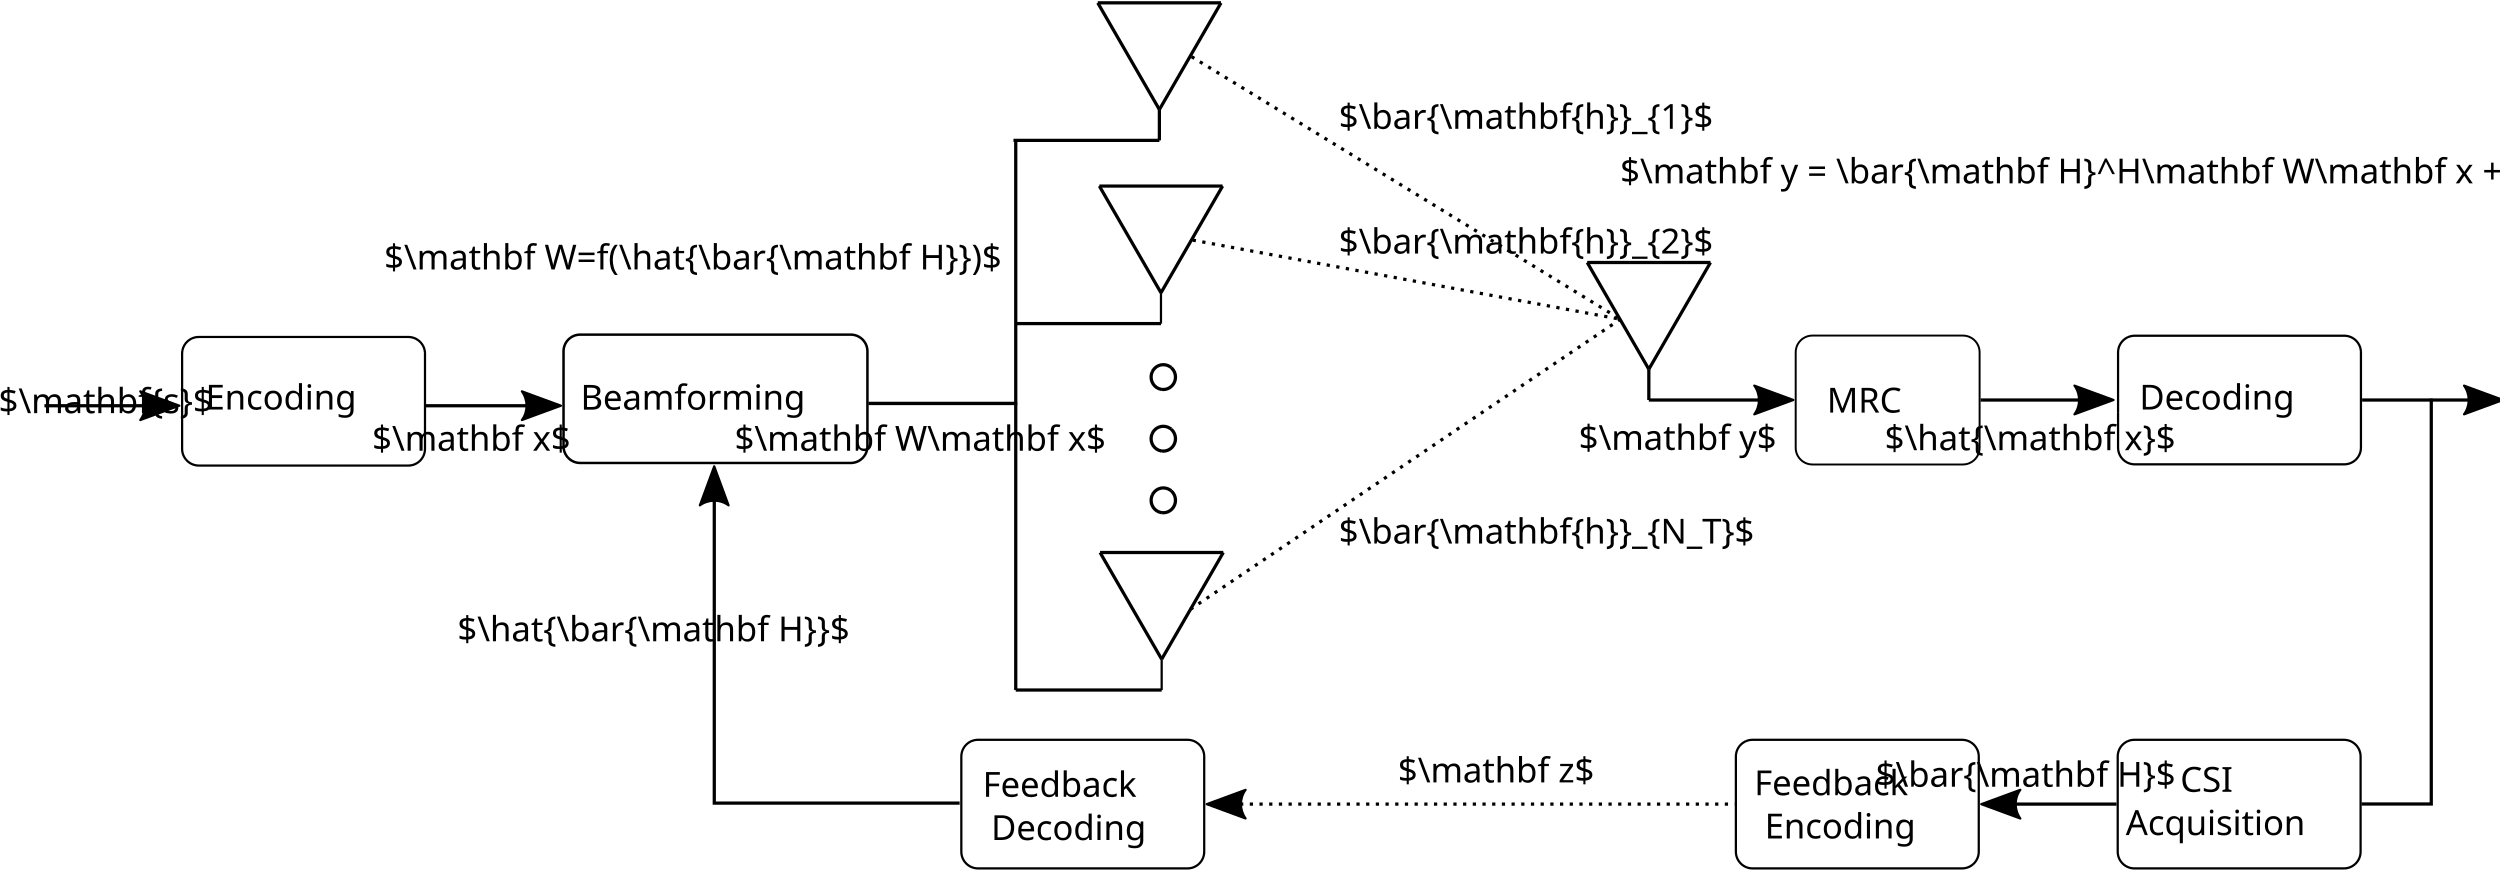
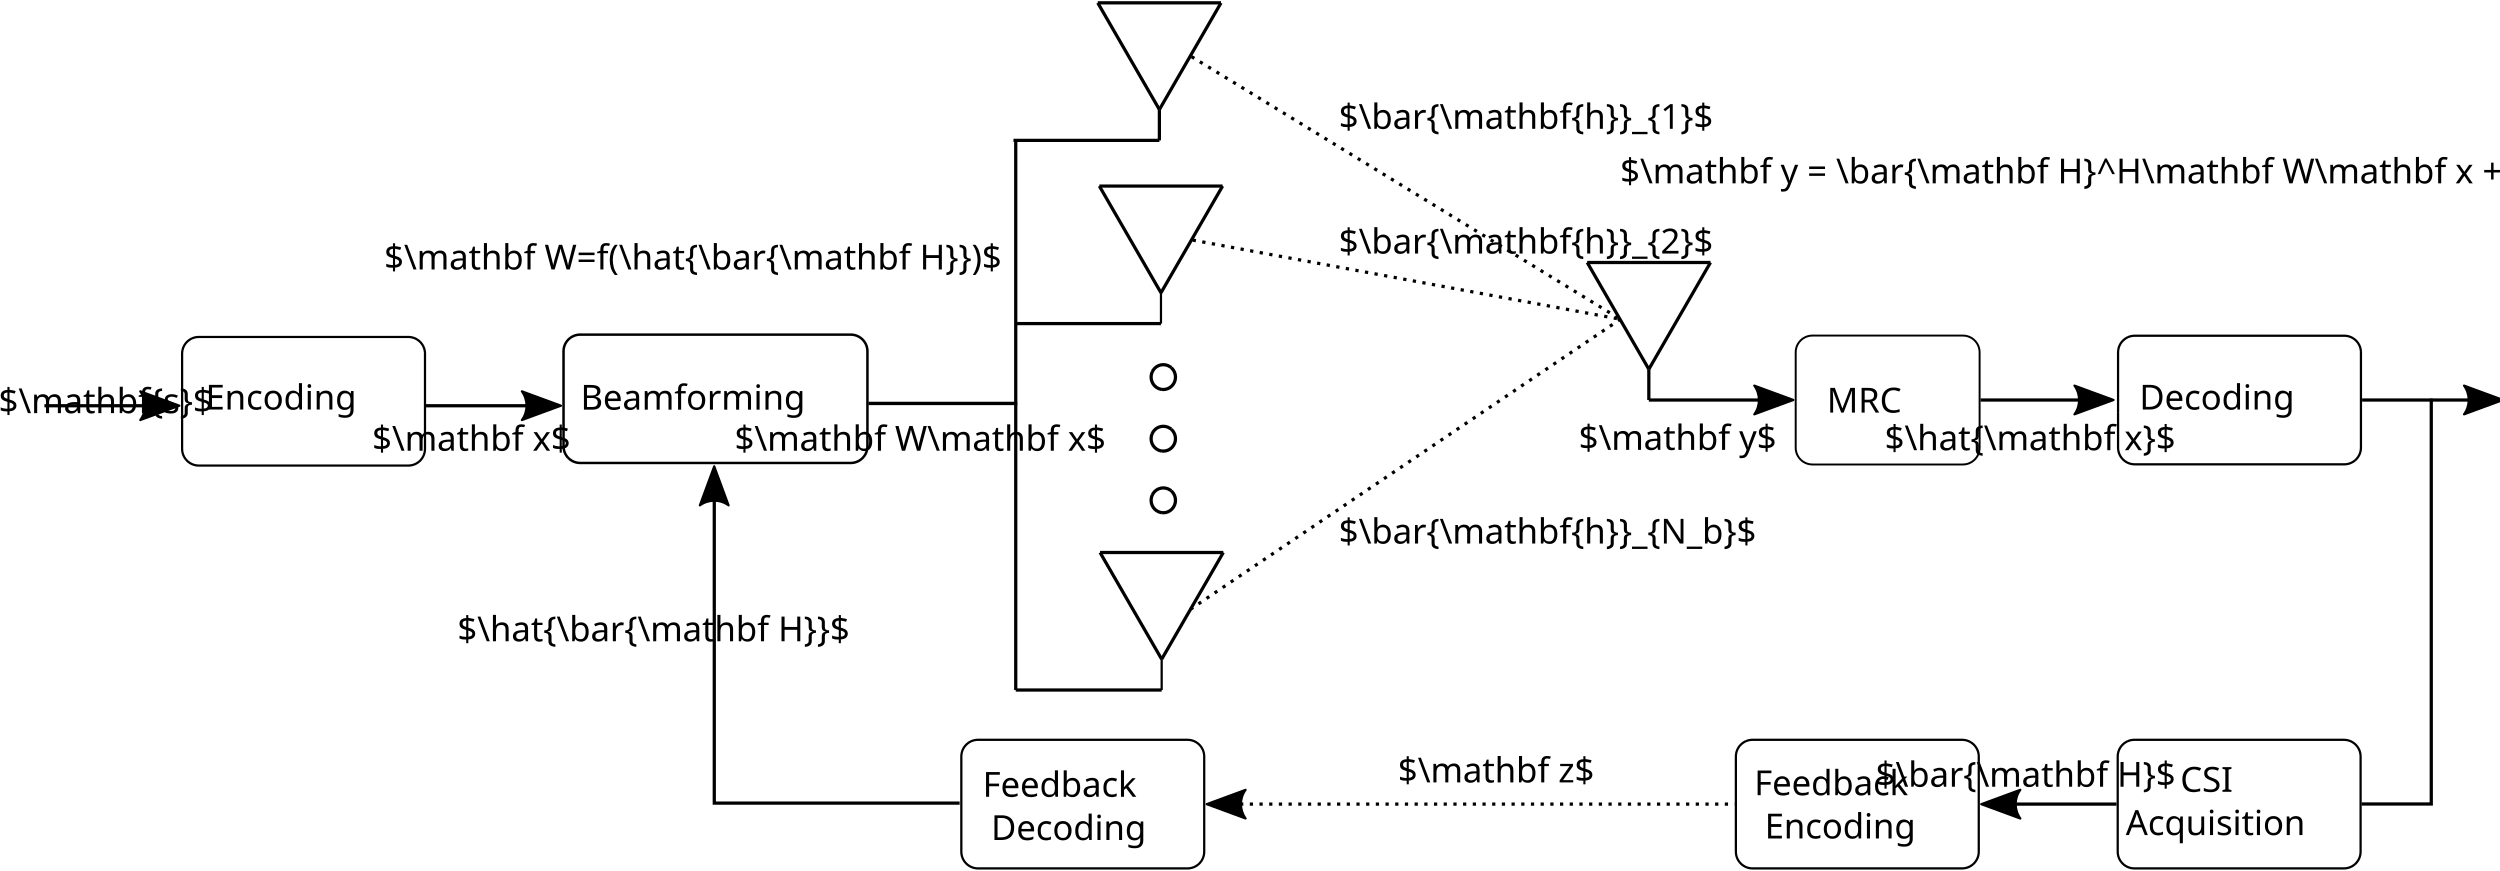
<svg xmlns="http://www.w3.org/2000/svg" width="203.977mm" height="71.046mm" viewBox="0 0 203.977 71.046" version="1.1" id="svg8">
  <defs id="defs2">
    <marker style="overflow:visible" id="marker4782" refX="0.0" refY="0.0" orient="auto">
      <path transform="scale(1.1) translate(1,0)" d="M 8.719,4.034 L -2.207,0.016 L 8.719,-4.002 C 6.973,-1.63 6.983,1.616 8.719,4.034 z " style="fill-rule:evenodd;stroke-width:0.625;stroke-linejoin:round;stroke:#000000;stroke-opacity:1;fill:#000000;fill-opacity:1" id="path4780" />
    </marker>
    <marker orient="auto" refY="0.0" refX="0.0" id="marker4706" style="overflow:visible;">
      <path id="path4704" style="fill-rule:evenodd;stroke-width:0.625;stroke-linejoin:round;stroke:#000000;stroke-opacity:1;fill:#000000;fill-opacity:1" d="M 8.719,4.034 L -2.207,0.016 L 8.719,-4.002 C 6.973,-1.63 6.983,1.616 8.719,4.034 z " transform="scale(1.1) rotate(180) translate(1,0)" />
    </marker>
    <marker style="overflow:visible;" id="marker4636" refX="0.0" refY="0.0" orient="auto">
      <path transform="scale(1.1) rotate(180) translate(1,0)" d="M 8.719,4.034 L -2.207,0.016 L 8.719,-4.002 C 6.973,-1.63 6.983,1.616 8.719,4.034 z " style="fill-rule:evenodd;stroke-width:0.625;stroke-linejoin:round;stroke:#000000;stroke-opacity:1;fill:#000000;fill-opacity:1" id="path4634" />
    </marker>
    <marker style="overflow:visible;" id="marker4530" refX="0.0" refY="0.0" orient="auto">
      <path transform="scale(1.1) rotate(180) translate(1,0)" d="M 8.719,4.034 L -2.207,0.016 L 8.719,-4.002 C 6.973,-1.63 6.983,1.616 8.719,4.034 z " style="fill-rule:evenodd;stroke-width:0.625;stroke-linejoin:round;stroke:#000000;stroke-opacity:1;fill:#000000;fill-opacity:1" id="path4528" />
    </marker>
    <marker style="overflow:visible" id="marker4448" refX="0.0" refY="0.0" orient="auto">
      <path transform="scale(1.1) translate(1,0)" d="M 8.719,4.034 L -2.207,0.016 L 8.719,-4.002 C 6.973,-1.63 6.983,1.616 8.719,4.034 z " style="fill-rule:evenodd;stroke-width:0.625;stroke-linejoin:round;stroke:#000000;stroke-opacity:1;fill:#000000;fill-opacity:1" id="path4446" />
    </marker>
    <marker orient="auto" refY="0.0" refX="0.0" id="marker4416" style="overflow:visible;">
      <path id="path4414" style="fill-rule:evenodd;stroke-width:0.625;stroke-linejoin:round;stroke:#000000;stroke-opacity:1;fill:#000000;fill-opacity:1" d="M 8.719,4.034 L -2.207,0.016 L 8.719,-4.002 C 6.973,-1.63 6.983,1.616 8.719,4.034 z " transform="scale(1.1) rotate(180) translate(1,0)" />
    </marker>
    <marker style="overflow:visible;" id="marker4274" refX="0.0" refY="0.0" orient="auto">
      <path transform="scale(1.1) rotate(180) translate(1,0)" d="M 8.719,4.034 L -2.207,0.016 L 8.719,-4.002 C 6.973,-1.63 6.983,1.616 8.719,4.034 z " style="fill-rule:evenodd;stroke-width:0.625;stroke-linejoin:round;stroke:#000000;stroke-opacity:1;fill:#000000;fill-opacity:1" id="path4272" />
    </marker>
    <marker orient="auto" refY="0.0" refX="0.0" id="marker3906" style="overflow:visible;">
      <path id="path3904" style="fill-rule:evenodd;stroke-width:0.625;stroke-linejoin:round;stroke:#000000;stroke-opacity:1;fill:#000000;fill-opacity:1" d="M 8.719,4.034 L -2.207,0.016 L 8.719,-4.002 C 6.973,-1.63 6.983,1.616 8.719,4.034 z " transform="scale(1.1) rotate(180) translate(1,0)" />
    </marker>
    <marker orient="auto" refY="0.0" refX="0.0" id="Arrow2Lend" style="overflow:visible;">
      <path id="path2197" style="fill-rule:evenodd;stroke-width:0.625;stroke-linejoin:round;stroke:#000000;stroke-opacity:1;fill:#000000;fill-opacity:1" d="M 8.719,4.034 L -2.207,0.016 L 8.719,-4.002 C 6.973,-1.63 6.983,1.616 8.719,4.034 z " transform="scale(1.1) rotate(180) translate(1,0)" />
    </marker>
    <marker orient="auto" refY="0.0" refX="0.0" id="Arrow2Lstart" style="overflow:visible">
      <path id="path1151" style="fill-rule:evenodd;stroke-width:0.625;stroke-linejoin:round;stroke:#000000;stroke-opacity:1;fill:#000000;fill-opacity:1" d="M 8.719,4.034 L -2.207,0.016 L 8.719,-4.002 C 6.973,-1.63 6.983,1.616 8.719,4.034 z " transform="scale(1.1) translate(1,0)" />
    </marker>
  </defs>
  <g id="layer1" transform="translate(9.007374,-82.74366)">
    <text xml:space="preserve" style="font-style:normal;font-variant:normal;font-weight:normal;font-stretch:normal;font-size:2.822px;line-height:1.25;font-family:sans-serif;-inkscape-font-specification:'sans-serif, Normal';font-variant-ligatures:normal;font-variant-caps:normal;font-variant-numeric:normal;font-feature-settings:normal;text-align:center;letter-spacing:0px;word-spacing:0px;writing-mode:lr-tb;text-anchor:middle;fill:#000000;fill-opacity:1;stroke:none;stroke-width:0.265" x="158.099" y="146.934" id="text822-9-8-0-9-7-9-3">
      <tspan style="font-style:normal;font-variant:normal;font-weight:normal;font-stretch:normal;font-size:2.822px;font-family:sans-serif;-inkscape-font-specification:'sans-serif, Normal';font-variant-ligatures:normal;font-variant-caps:normal;font-variant-numeric:normal;font-feature-settings:normal;text-align:center;writing-mode:lr-tb;text-anchor:middle;stroke-width:0.265" y="146.934" x="158.099" id="tspan875-1-1-9-9-5-2">$\bar{\mathbf H}$</tspan>
    </text>
    <text xml:space="preserve" style="font-style:normal;font-variant:normal;font-weight:normal;font-stretch:normal;font-size:2.822px;line-height:1.25;font-family:sans-serif;-inkscape-font-specification:'sans-serif, Normal';font-variant-ligatures:normal;font-variant-caps:normal;font-variant-numeric:normal;font-feature-settings:normal;text-align:center;letter-spacing:0px;word-spacing:0px;writing-mode:lr-tb;text-anchor:middle;fill:#000000;fill-opacity:1;stroke:none;stroke-width:0.265" x="67.91" y="119.521" id="text822-9">
      <tspan id="tspan875" x="67.91" y="119.521">$\mathbf W\mathbf x$</tspan>
    </text>
    <text xml:space="preserve" style="font-style:normal;font-weight:normal;font-size:2.822px;line-height:1.25;font-family:sans-serif;letter-spacing:0px;word-spacing:0px;fill:#000000;fill-opacity:1;stroke:none;stroke-width:0.265" x="62.555" y="116.516" id="text873">
      <tspan id="tspan871" x="62.555" y="119.091" style="stroke-width:0.265" />
    </text>
    <text xml:space="preserve" style="font-style:normal;font-variant:normal;font-weight:normal;font-stretch:normal;font-size:2.822px;line-height:1.25;font-family:sans-serif;-inkscape-font-specification:'sans-serif, Normal';font-variant-ligatures:normal;font-variant-caps:normal;font-variant-numeric:normal;font-feature-settings:normal;text-align:center;letter-spacing:0px;word-spacing:0px;writing-mode:lr-tb;text-anchor:middle;fill:#000000;fill-opacity:1;stroke:none;stroke-width:0.265" x="31.288" y="119.521" id="text822-9-8">
      <tspan style="font-style:normal;font-variant:normal;font-weight:normal;font-stretch:normal;font-size:2.822px;font-family:sans-serif;-inkscape-font-specification:'sans-serif, Normal';font-variant-ligatures:normal;font-variant-caps:normal;font-variant-numeric:normal;font-feature-settings:normal;text-align:center;writing-mode:lr-tb;text-anchor:middle;stroke-width:0.265" y="119.521" x="31.288" id="tspan875-1">$\mathbf x$</tspan>
    </text>
    <text xml:space="preserve" style="font-style:normal;font-variant:normal;font-weight:normal;font-stretch:normal;font-size:2.822px;line-height:1.25;font-family:sans-serif;-inkscape-font-specification:'sans-serif, Normal';font-variant-ligatures:normal;font-variant-caps:normal;font-variant-numeric:normal;font-feature-settings:normal;text-align:center;letter-spacing:0px;word-spacing:0px;writing-mode:lr-tb;text-anchor:middle;fill:#000000;fill-opacity:1;stroke:none;stroke-width:0.265" x="15.749" y="116.163" id="text822">
      <tspan id="tspan820" x="15.749" y="116.163" style="font-style:normal;font-variant:normal;font-weight:normal;font-stretch:normal;font-size:2.822px;font-family:sans-serif;-inkscape-font-specification:'sans-serif, Normal';font-variant-ligatures:normal;font-variant-caps:normal;font-variant-numeric:normal;font-feature-settings:normal;text-align:center;writing-mode:lr-tb;text-anchor:middle;stroke-width:0.265">Encoding</tspan>
    </text>
    <rect style="opacity:1;fill:none;fill-opacity:1;stroke:#000000;stroke-width:0.183;stroke-linecap:square;stroke-linejoin:miter;stroke-miterlimit:4;stroke-dasharray:1.101, 0.183;stroke-dashoffset:0;stroke-opacity:1;paint-order:normal" id="rect815" width="19.817" height="10.493" x="5.851" y="110.237" ry="1.363" />
    <path style="fill:none;stroke:#000000;stroke-width:0.265;stroke-linecap:butt;stroke-linejoin:miter;stroke-miterlimit:4;stroke-dasharray:none;stroke-opacity:1;marker-end:url(#Arrow2Lend)" d="M -5.383,115.849 H 5.271" id="path877" />
    <path style="fill:none;stroke:#000000;stroke-width:0.265;stroke-linecap:butt;stroke-linejoin:miter;stroke-miterlimit:4;stroke-dasharray:none;stroke-opacity:1;marker-end:url(#marker3906)" d="M 25.721,115.849 H 36.408" id="path877-7" />
    <path style="fill:none;stroke:#000000;stroke-width:0.276px;stroke-linecap:butt;stroke-linejoin:miter;stroke-opacity:1" d="M 61.846,115.66 H 73.989" id="path877-2" />
    <path style="fill:none;stroke:#000000;stroke-width:0.265px;stroke-linecap:butt;stroke-linejoin:miter;stroke-opacity:1" d="m 73.868,94.197 v 0.661 44.185" id="path1003" />
    <g id="g1050" style="stroke-width:0.265;stroke-miterlimit:4;stroke-dasharray:none" transform="translate(-8.868729,3.571875)">
      <g transform="rotate(-150,49.40727,104.8948)" id="g962" style="stroke-width:0.265;stroke-miterlimit:4;stroke-dasharray:none">
        <path style="fill:none;stroke:#000000;stroke-width:0.265;stroke-linecap:butt;stroke-linejoin:miter;stroke-miterlimit:4;stroke-dasharray:none;stroke-opacity:1" d="m 18.785,141.954 v 0 10.054" id="path927" />
        <path style="fill:none;stroke:#000000;stroke-width:0.265;stroke-linecap:butt;stroke-linejoin:miter;stroke-miterlimit:4;stroke-dasharray:none;stroke-opacity:1" d="m 18.785,141.954 v 0 l 8.707,5.027" id="path927-3" />
        <path style="fill:none;stroke:#000000;stroke-width:0.265;stroke-linecap:butt;stroke-linejoin:miter;stroke-miterlimit:4;stroke-dasharray:none;stroke-opacity:1" d="m 18.785,152.008 v 0 l 8.707,-5.027" id="path927-3-7" />
      </g>
      <path id="path1005-4" d="M 82.55,90.625 H 94.456" style="fill:none;stroke:#000000;stroke-width:0.265;stroke-linecap:butt;stroke-linejoin:miter;stroke-miterlimit:4;stroke-dasharray:none;stroke-opacity:1" />
      <path id="path1028" d="M 94.456,88.111 V 90.625" style="fill:none;stroke:#000000;stroke-width:0.265;stroke-linecap:butt;stroke-linejoin:miter;stroke-miterlimit:4;stroke-dasharray:none;stroke-opacity:1" />
    </g>
    <g id="g1074" transform="translate(-13.84102,-22.94056)">
      <g transform="rotate(-150,57.51309,124.942)" id="g962-6">
        <path style="fill:none;stroke:#000000;stroke-width:0.265px;stroke-linecap:butt;stroke-linejoin:miter;stroke-opacity:1" d="m 18.785,141.954 v 0 10.054" id="path927-4" />
        <path style="fill:none;stroke:#000000;stroke-width:0.265px;stroke-linecap:butt;stroke-linejoin:miter;stroke-opacity:1" d="m 18.785,141.954 v 0 l 8.707,5.027" id="path927-3-1" />
        <path style="fill:none;stroke:#000000;stroke-width:0.265px;stroke-linecap:butt;stroke-linejoin:miter;stroke-opacity:1" d="m 18.785,152.008 v 0 l 8.707,-5.027" id="path927-3-7-6" />
      </g>
      <path id="path1005-4-3" d="M 87.652,132.086 H 99.558" style="fill:none;stroke:#000000;stroke-width:0.265px;stroke-linecap:butt;stroke-linejoin:miter;stroke-opacity:1" />
      <path id="path1028-1" d="m 99.558,129.573 v 2.514" style="fill:none;stroke:#000000;stroke-width:0.182px;stroke-linecap:butt;stroke-linejoin:miter;stroke-opacity:1" />
    </g>
    <g transform="translate(-13.78374,6.957345)" id="g1074-4">
      <g transform="rotate(-150,57.51309,124.942)" id="g962-6-0">
        <path style="fill:none;stroke:#000000;stroke-width:0.265px;stroke-linecap:butt;stroke-linejoin:miter;stroke-opacity:1" d="m 18.785,141.954 v 0 10.054" id="path927-4-7" />
        <path style="fill:none;stroke:#000000;stroke-width:0.265px;stroke-linecap:butt;stroke-linejoin:miter;stroke-opacity:1" d="m 18.785,141.954 v 0 l 8.707,5.027" id="path927-3-1-2" />
        <path style="fill:none;stroke:#000000;stroke-width:0.265px;stroke-linecap:butt;stroke-linejoin:miter;stroke-opacity:1" d="m 18.785,152.008 v 0 l 8.707,-5.027" id="path927-3-7-6-7" />
      </g>
      <path id="path1005-4-3-2" d="M 87.652,132.086 H 99.558" style="fill:none;stroke:#000000;stroke-width:0.265px;stroke-linecap:butt;stroke-linejoin:miter;stroke-opacity:1" />
      <path id="path1028-1-6" d="m 99.558,129.573 v 2.514" style="fill:none;stroke:#000000;stroke-width:0.182px;stroke-linecap:butt;stroke-linejoin:miter;stroke-opacity:1" />
    </g>
    <g transform="translate(-13.97331,-7.991609)" id="g1074-4-5" style="stroke:none">
      <g transform="rotate(-150,57.51309,124.942)" id="g962-6-0-0" style="stroke:none">
        <path style="fill:none;stroke:none;stroke-width:0.265px;stroke-linecap:butt;stroke-linejoin:miter;stroke-opacity:1" d="m 18.785,141.954 v 0 10.054" id="path927-4-7-5" />
        <path style="fill:none;stroke:none;stroke-width:0.265px;stroke-linecap:butt;stroke-linejoin:miter;stroke-opacity:1" d="m 18.785,141.954 v 0 l 8.707,5.027" id="path927-3-1-2-1" />
        <path style="fill:none;stroke:none;stroke-width:0.265px;stroke-linecap:butt;stroke-linejoin:miter;stroke-opacity:1" d="m 18.785,152.008 v 0 l 8.707,-5.027" id="path927-3-7-6-7-0" />
      </g>
      <path id="path1005-4-3-2-2" d="M 87.652,132.086 H 99.558" style="fill:none;stroke:none;stroke-width:0.265px;stroke-linecap:butt;stroke-linejoin:miter;stroke-opacity:1" />
      <path id="path1028-1-6-6" d="m 99.558,129.573 v 2.514" style="fill:none;stroke:none;stroke-width:0.182px;stroke-linecap:butt;stroke-linejoin:miter;stroke-opacity:1" />
    </g>
    <g id="g1168" transform="translate(28.36003,24.07708)">
      <ellipse ry="1.014" rx="0.995" cy="89.434" cx="57.547" id="path1142" style="opacity:1;fill:none;fill-opacity:1;stroke:#000000;stroke-width:0.265;stroke-linecap:square;stroke-linejoin:miter;stroke-miterlimit:4;stroke-dasharray:1.59, 0.265;stroke-dashoffset:0;stroke-opacity:1;paint-order:normal" />
      <ellipse ry="1.014" rx="0.995" cy="94.461" cx="57.547" id="path1142-5" style="opacity:1;fill:none;fill-opacity:1;stroke:#000000;stroke-width:0.265;stroke-linecap:square;stroke-linejoin:miter;stroke-miterlimit:4;stroke-dasharray:1.59, 0.265;stroke-dashoffset:0;stroke-opacity:1;paint-order:normal" />
      <ellipse ry="1.014" rx="0.995" cy="99.489" cx="57.547" id="path1142-6" style="opacity:1;fill:none;fill-opacity:1;stroke:#000000;stroke-width:0.265;stroke-linecap:square;stroke-linejoin:miter;stroke-miterlimit:4;stroke-dasharray:1.59, 0.265;stroke-dashoffset:0;stroke-opacity:1;paint-order:normal" />
    </g>
    <rect style="opacity:1;fill:none;fill-opacity:1;stroke:#000000;stroke-width:0.16;stroke-linecap:square;stroke-linejoin:miter;stroke-miterlimit:4;stroke-dasharray:0.959, 0.16;stroke-dashoffset:0;stroke-opacity:1;paint-order:normal" id="rect815-2" width="15.005" height="10.517" x="137.505" y="110.124" ry="1.366" />
    <text xml:space="preserve" style="font-style:normal;font-variant:normal;font-weight:normal;font-stretch:normal;font-size:2.822px;line-height:1.25;font-family:sans-serif;-inkscape-font-specification:'sans-serif, Normal';font-variant-ligatures:normal;font-variant-caps:normal;font-variant-numeric:normal;font-feature-settings:normal;text-align:center;letter-spacing:0px;word-spacing:0px;writing-mode:lr-tb;text-anchor:middle;fill:#000000;fill-opacity:1;stroke:none;stroke-width:0.265" x="144.927" y="116.408" id="text822-4">
      <tspan id="tspan820-2" x="144.927" y="116.408" style="font-style:normal;font-variant:normal;font-weight:normal;font-stretch:normal;font-size:2.822px;font-family:sans-serif;-inkscape-font-specification:'sans-serif, Normal';font-variant-ligatures:normal;font-variant-caps:normal;font-variant-numeric:normal;font-feature-settings:normal;text-align:center;writing-mode:lr-tb;text-anchor:middle;stroke-width:0.265">MRC</tspan>
    </text>
    <path style="fill:none;stroke:#000000;stroke-width:0.265;stroke-linecap:butt;stroke-linejoin:miter;stroke-miterlimit:4;stroke-dasharray:none;stroke-opacity:1;marker-start:url(#marker4448)" d="M 136.961,115.382 H 125.523" id="path1005-4-37" />
    <g id="g1297" transform="translate(11.16554,0.89083)">
      <g transform="matrix(0.8660254,-0.5,-0.5,-0.8660254,169.0658,244.3067)" id="g962-9" style="stroke-width:0.265;stroke-miterlimit:4;stroke-dasharray:none">
        <path style="fill:none;stroke:#000000;stroke-width:0.265;stroke-linecap:butt;stroke-linejoin:miter;stroke-miterlimit:4;stroke-dasharray:none;stroke-opacity:1" d="m 18.785,141.954 v 0 10.054" id="path927-1" />
        <path style="fill:none;stroke:#000000;stroke-width:0.265;stroke-linecap:butt;stroke-linejoin:miter;stroke-miterlimit:4;stroke-dasharray:none;stroke-opacity:1" d="m 18.785,141.954 v 0 l 8.707,5.027" id="path927-3-6" />
        <path style="fill:none;stroke:#000000;stroke-width:0.265;stroke-linecap:butt;stroke-linejoin:miter;stroke-miterlimit:4;stroke-dasharray:none;stroke-opacity:1" d="m 18.785,152.008 v 0 l 8.707,-5.027" id="path927-3-7-5" />
      </g>
      <path id="path1028-6" d="m 114.357,111.978 v 2.514" style="fill:none;stroke:#000000;stroke-width:0.265;stroke-linecap:butt;stroke-linejoin:miter;stroke-miterlimit:4;stroke-dasharray:none;stroke-opacity:1" />
    </g>
    <path id="path1312" d="M 88.212,87.367 123.198,108.789" style="fill:none;stroke:#000000;stroke-width:0.265;stroke-linecap:butt;stroke-linejoin:miter;stroke-miterlimit:4;stroke-dasharray:0.265, 0.53;stroke-dashoffset:0;stroke-opacity:1" />
    <path id="path1314" d="m 88.306,102.334 34.892,6.455" style="fill:none;stroke:#000000;stroke-width:0.265;stroke-linecap:butt;stroke-linejoin:miter;stroke-miterlimit:4;stroke-dasharray:0.265, 0.529;stroke-dashoffset:0;stroke-opacity:1" />
    <path id="path1316" d="M 88.119,132.456 123.198,108.789" style="fill:none;stroke:#000000;stroke-width:0.265;stroke-linecap:butt;stroke-linejoin:miter;stroke-miterlimit:4;stroke-dasharray:0.265, 0.529;stroke-dashoffset:0;stroke-opacity:1" />
    <text xml:space="preserve" style="font-style:normal;font-variant:normal;font-weight:normal;font-stretch:normal;font-size:2.822px;line-height:1.25;font-family:sans-serif;-inkscape-font-specification:'sans-serif, Normal';font-variant-ligatures:normal;font-variant-caps:normal;font-variant-numeric:normal;font-feature-settings:normal;text-align:start;letter-spacing:0px;word-spacing:0px;writing-mode:lr-tb;text-anchor:start;fill:#000000;fill-opacity:1;stroke:none;stroke-width:0.265" x="100.228" y="93.256" id="text822-9-8-0">
      <tspan style="stroke-width:0.265" y="93.256" x="100.228" id="tspan875-1-1">$\bar{\mathbf{h}}_{1}$</tspan>
    </text>
    <text xml:space="preserve" style="font-style:normal;font-variant:normal;font-weight:normal;font-stretch:normal;font-size:2.822px;line-height:1.25;font-family:sans-serif;-inkscape-font-specification:'sans-serif, Normal';font-variant-ligatures:normal;font-variant-caps:normal;font-variant-numeric:normal;font-feature-settings:normal;text-align:start;letter-spacing:0px;word-spacing:0px;writing-mode:lr-tb;text-anchor:start;fill:#000000;fill-opacity:1;stroke:none;stroke-width:0.265" x="100.228" y="103.431" id="text822-9-8-0-6">
      <tspan style="stroke-width:0.265" y="103.431" x="100.228" id="tspan875-1-1-2">$\bar{\mathbf{h}}_{2}$</tspan>
    </text>
    <text xml:space="preserve" style="font-style:normal;font-variant:normal;font-weight:normal;font-stretch:normal;font-size:2.822px;line-height:1.25;font-family:sans-serif;-inkscape-font-specification:'sans-serif, Normal';font-variant-ligatures:normal;font-variant-caps:normal;font-variant-numeric:normal;font-feature-settings:normal;text-align:start;letter-spacing:0px;word-spacing:0px;writing-mode:lr-tb;text-anchor:start;fill:#000000;fill-opacity:1;stroke:none;stroke-width:0.265" x="100.228" y="127.095" id="text822-9-8-0-9">
-       <tspan style="stroke-width:0.265" y="127.095" x="100.228" id="tspan875-1-1-9">$\bar{\mathbf{h}}_{N_T}$</tspan>
+       <tspan style="stroke-width:0.265" y="127.095" x="100.228" id="tspan875-1-1-9">$\bar{\mathbf{h}}_{N_b}$</tspan>
    </text>
    <text xml:space="preserve" style="font-style:normal;font-variant:normal;font-weight:normal;font-stretch:normal;font-size:2.822px;line-height:1.25;font-family:sans-serif;-inkscape-font-specification:'sans-serif, Normal';font-variant-ligatures:normal;font-variant-caps:normal;font-variant-numeric:normal;font-feature-settings:normal;text-align:start;letter-spacing:0px;word-spacing:0px;writing-mode:lr-tb;text-anchor:start;fill:#000000;fill-opacity:1;stroke:none;stroke-width:0.265" x="-9.121" y="116.455" id="text822-9-8-1">
      <tspan style="stroke-width:0.265" y="116.455" x="-9.121" id="tspan875-1-0">$\mathbf{s}$</tspan>
    </text>
    <path style="fill:none;stroke:#000000;stroke-width:0.265px;stroke-linecap:butt;stroke-linejoin:miter;stroke-opacity:1;marker-end:url(#marker4530)" d="m 152.588,115.382 h 10.495" id="path877-0" />
    <text xml:space="preserve" style="font-style:normal;font-variant:normal;font-weight:normal;font-stretch:normal;font-size:2.822px;line-height:1.25;font-family:sans-serif;-inkscape-font-specification:'sans-serif, Normal';font-variant-ligatures:normal;font-variant-caps:normal;font-variant-numeric:normal;font-feature-settings:normal;text-align:center;letter-spacing:0px;word-spacing:0px;writing-mode:lr-tb;text-anchor:middle;fill:#000000;fill-opacity:1;stroke:none;stroke-width:0.265" x="129.707" y="119.451" id="text822-9-8-0-9-7">
      <tspan style="font-style:normal;font-variant:normal;font-weight:normal;font-stretch:normal;font-size:2.822px;font-family:sans-serif;-inkscape-font-specification:'sans-serif, Normal';font-variant-ligatures:normal;font-variant-caps:normal;font-variant-numeric:normal;font-feature-settings:normal;text-align:center;writing-mode:lr-tb;text-anchor:middle;stroke-width:0.265" y="119.451" x="129.707" id="tspan875-1-1-9-9">$\mathbf y$</tspan>
    </text>
    <text xml:space="preserve" style="font-style:normal;font-variant:normal;font-weight:normal;font-stretch:normal;font-size:2.822px;line-height:1.25;font-family:sans-serif;-inkscape-font-specification:'sans-serif, Normal';font-variant-ligatures:normal;font-variant-caps:normal;font-variant-numeric:normal;font-feature-settings:normal;text-align:center;letter-spacing:0px;word-spacing:0px;writing-mode:lr-tb;text-anchor:middle;fill:#000000;fill-opacity:1;stroke:none;stroke-width:0.265" x="158.465" y="119.478" id="text822-9-8-0-9-7-9">
      <tspan style="font-style:normal;font-variant:normal;font-weight:normal;font-stretch:normal;font-size:2.822px;font-family:sans-serif;-inkscape-font-specification:'sans-serif, Normal';font-variant-ligatures:normal;font-variant-caps:normal;font-variant-numeric:normal;font-feature-settings:normal;text-align:center;writing-mode:lr-tb;text-anchor:middle;stroke-width:0.265" y="119.478" x="158.465" id="tspan875-1-1-9-9-5">$\hat{\mathbf x}$</tspan>
    </text>
    <text xml:space="preserve" style="font-style:normal;font-variant:normal;font-weight:normal;font-stretch:normal;font-size:2.822px;line-height:1.25;font-family:sans-serif;-inkscape-font-specification:'sans-serif, Normal';font-variant-ligatures:normal;font-variant-caps:normal;font-variant-numeric:normal;font-feature-settings:normal;text-align:center;letter-spacing:0px;word-spacing:0px;writing-mode:lr-tb;text-anchor:middle;fill:#000000;fill-opacity:1;stroke:none;stroke-width:0.265" x="173.705" y="116.163" id="text822-4-4">
      <tspan id="tspan820-2-0" x="173.705" y="116.163" style="font-style:normal;font-variant:normal;font-weight:normal;font-stretch:normal;font-size:2.822px;font-family:sans-serif;-inkscape-font-specification:'sans-serif, Normal';font-variant-ligatures:normal;font-variant-caps:normal;font-variant-numeric:normal;font-feature-settings:normal;text-align:center;writing-mode:lr-tb;text-anchor:middle;stroke-width:0.265">Decoding</tspan>
    </text>
    <rect style="opacity:1;fill:none;fill-opacity:1;stroke:#000000;stroke-width:0.183;stroke-linecap:square;stroke-linejoin:miter;stroke-miterlimit:4;stroke-dasharray:1.101, 0.183;stroke-dashoffset:0;stroke-opacity:1;paint-order:normal" id="rect815-2-8" width="19.817" height="10.493" x="163.807" y="110.136" ry="1.363" />
    <path style="fill:none;stroke:#000000;stroke-width:0.265px;stroke-linecap:butt;stroke-linejoin:miter;stroke-opacity:1;marker-end:url(#marker4636)" d="m 183.719,115.382 h 11.15" id="path877-0-1" />
    <text xml:space="preserve" style="font-style:normal;font-variant:normal;font-weight:normal;font-stretch:normal;font-size:2.822px;line-height:1.25;font-family:sans-serif;-inkscape-font-specification:'sans-serif, Normal';font-variant-ligatures:normal;font-variant-caps:normal;font-variant-numeric:normal;font-feature-settings:normal;text-align:start;letter-spacing:0px;word-spacing:0px;writing-mode:lr-tb;text-anchor:start;fill:#000000;fill-opacity:1;stroke:none;stroke-width:0.265" x="195.685" y="116.059" id="text822-9-8-0-9-7-9-2">
      <tspan style="stroke-width:0.265" y="116.059" x="195.685" id="tspan875-1-1-9-9-5-4">$\hat{\mathbf s}$</tspan>
    </text>
    <rect style="opacity:1;fill:none;fill-opacity:1;stroke:#000000;stroke-width:0.205;stroke-linecap:square;stroke-linejoin:miter;stroke-miterlimit:4;stroke-dasharray:1.23, 0.205;stroke-dashoffset:0;stroke-opacity:1;paint-order:normal" id="rect815-9" width="24.795" height="10.471" x="36.972" y="110.046" ry="1.36" />
    <text xml:space="preserve" style="font-style:normal;font-variant:normal;font-weight:normal;font-stretch:normal;font-size:2.822px;line-height:1.25;font-family:sans-serif;-inkscape-font-specification:'sans-serif, Normal';font-variant-ligatures:normal;font-variant-caps:normal;font-variant-numeric:normal;font-feature-settings:normal;text-align:center;letter-spacing:0px;word-spacing:0px;writing-mode:lr-tb;text-anchor:middle;fill:#000000;fill-opacity:1;stroke:none;stroke-width:0.265" x="49.359" y="116.17" id="text822-7">
      <tspan id="tspan820-3" x="49.359" y="116.17" style="font-style:normal;font-variant:normal;font-weight:normal;font-stretch:normal;font-size:2.822px;font-family:sans-serif;-inkscape-font-specification:'sans-serif, Normal';font-variant-ligatures:normal;font-variant-caps:normal;font-variant-numeric:normal;font-feature-settings:normal;text-align:center;writing-mode:lr-tb;text-anchor:middle;stroke-width:0.265">Beamforming</tspan>
    </text>
    <path style="fill:none;stroke:#000000;stroke-width:0.265px;stroke-linecap:butt;stroke-linejoin:miter;stroke-opacity:1" d="m 189.362,115.269 v 33.073 h -5.689" id="path2235" />
    <g transform="translate(0.7224165,-1.785937)" id="g2258">
      <rect ry="1.363" y="144.891" x="163.056" height="10.493" width="19.817" id="rect815-2-8-0" style="opacity:1;fill:none;fill-opacity:1;stroke:#000000;stroke-width:0.183;stroke-linecap:square;stroke-linejoin:miter;stroke-miterlimit:4;stroke-dasharray:1.101, 0.183;stroke-dashoffset:0;stroke-opacity:1;paint-order:normal" />
    </g>
    <text xml:space="preserve" style="font-style:normal;font-variant:normal;font-weight:normal;font-stretch:normal;font-size:2.822px;line-height:1.25;font-family:sans-serif;-inkscape-font-specification:'sans-serif, Normal';font-variant-ligatures:normal;font-variant-caps:normal;font-variant-numeric:normal;font-feature-settings:normal;text-align:center;letter-spacing:0px;word-spacing:0px;writing-mode:lr-tb;text-anchor:middle;fill:#000000;fill-opacity:1;stroke:none;stroke-width:0.265" x="173.593" y="147.348" id="text822-4-4-2">
      <tspan id="tspan820-2-0-3" x="173.593" y="147.348" style="font-style:normal;font-variant:normal;font-weight:normal;font-stretch:normal;font-size:2.822px;font-family:sans-serif;-inkscape-font-specification:'sans-serif, Normal';font-variant-ligatures:normal;font-variant-caps:normal;font-variant-numeric:normal;font-feature-settings:normal;text-align:center;writing-mode:lr-tb;text-anchor:middle;stroke-width:0.265">CSI</tspan>
      <tspan x="173.593" y="150.876" style="font-style:normal;font-variant:normal;font-weight:normal;font-stretch:normal;font-size:2.822px;font-family:sans-serif;-inkscape-font-specification:'sans-serif, Normal';font-variant-ligatures:normal;font-variant-caps:normal;font-variant-numeric:normal;font-feature-settings:normal;text-align:center;writing-mode:lr-tb;text-anchor:middle;stroke-width:0.265" id="tspan2255">Acquisition</tspan>
    </text>
    <g id="g2258-4" transform="translate(-30.43199,-1.785932)">
      <rect ry="1.363" y="144.891" x="163.056" height="10.493" width="19.817" id="rect815-2-8-0-1" style="opacity:1;fill:none;fill-opacity:1;stroke:#000000;stroke-width:0.183;stroke-linecap:square;stroke-linejoin:miter;stroke-miterlimit:4;stroke-dasharray:1.101, 0.183;stroke-dashoffset:0;stroke-opacity:1;paint-order:normal" />
    </g>
    <text xml:space="preserve" style="font-style:normal;font-variant:normal;font-weight:normal;font-stretch:normal;font-size:2.822px;line-height:1.25;font-family:sans-serif;-inkscape-font-specification:'sans-serif, Normal';font-variant-ligatures:normal;font-variant-caps:normal;font-variant-numeric:normal;font-feature-settings:normal;text-align:center;letter-spacing:0px;word-spacing:0px;writing-mode:lr-tb;text-anchor:middle;fill:#000000;fill-opacity:1;stroke:none;stroke-width:0.265" x="142.967" y="147.627" id="text822-4-4-2-2">
      <tspan x="142.967" y="147.627" style="font-style:normal;font-variant:normal;font-weight:normal;font-stretch:normal;font-size:2.822px;font-family:sans-serif;-inkscape-font-specification:'sans-serif, Normal';font-variant-ligatures:normal;font-variant-caps:normal;font-variant-numeric:normal;font-feature-settings:normal;text-align:center;writing-mode:lr-tb;text-anchor:middle;stroke-width:0.265" id="tspan2255-4">Feedback</tspan>
      <tspan id="tspan1046" x="142.967" y="151.154" style="font-style:normal;font-variant:normal;font-weight:normal;font-stretch:normal;font-size:2.822px;font-family:sans-serif;-inkscape-font-specification:'sans-serif, Normal';font-variant-ligatures:normal;font-variant-caps:normal;font-variant-numeric:normal;font-feature-settings:normal;text-align:center;writing-mode:lr-tb;text-anchor:middle;stroke-width:0.265">Encoding</tspan>
    </text>
    <path style="fill:none;stroke:#000000;stroke-width:0.265px;stroke-linecap:butt;stroke-linejoin:miter;stroke-opacity:1;marker-start:url(#marker4782)" d="m 152.999,148.351 h 10.683" id="path877-0-10" />
    <g id="g2258-4-3" transform="translate(-93.62793,-1.785932)">
      <rect ry="1.363" y="144.891" x="163.056" height="10.493" width="19.817" id="rect815-2-8-0-1-8" style="opacity:1;fill:none;fill-opacity:1;stroke:#000000;stroke-width:0.183;stroke-linecap:square;stroke-linejoin:miter;stroke-miterlimit:4;stroke-dasharray:1.101, 0.183;stroke-dashoffset:0;stroke-opacity:1;paint-order:normal" />
    </g>
    <path style="fill:none;stroke:#000000;stroke-width:0.264;stroke-linecap:butt;stroke-linejoin:miter;stroke-miterlimit:4;stroke-dasharray:0.264,0.527;stroke-opacity:1;marker-start:url(#Arrow2Lstart);stroke-dashoffset:0" d="M 89.798,148.351 H 132.524" id="path877-0-10-3" />
    <text xml:space="preserve" style="font-style:normal;font-variant:normal;font-weight:normal;font-stretch:normal;font-size:2.822px;line-height:1.25;font-family:sans-serif;-inkscape-font-specification:'sans-serif, Normal';font-variant-ligatures:normal;font-variant-caps:normal;font-variant-numeric:normal;font-feature-settings:normal;text-align:center;letter-spacing:0px;word-spacing:0px;writing-mode:lr-tb;text-anchor:middle;fill:#000000;fill-opacity:1;stroke:none;stroke-width:0.265" x="80.012" y="147.755" id="text822-4-4-2-2-9">
      <tspan x="80.012" y="147.755" style="font-style:normal;font-variant:normal;font-weight:normal;font-stretch:normal;font-size:2.822px;font-family:sans-serif;-inkscape-font-specification:'sans-serif, Normal';font-variant-ligatures:normal;font-variant-caps:normal;font-variant-numeric:normal;font-feature-settings:normal;text-align:center;writing-mode:lr-tb;text-anchor:middle;stroke-width:0.265" id="tspan2255-4-4">Feedback</tspan>
      <tspan id="tspan1046-3" x="80.012" y="151.282" style="font-style:normal;font-variant:normal;font-weight:normal;font-stretch:normal;font-size:2.822px;font-family:sans-serif;-inkscape-font-specification:'sans-serif, Normal';font-variant-ligatures:normal;font-variant-caps:normal;font-variant-numeric:normal;font-feature-settings:normal;text-align:center;writing-mode:lr-tb;text-anchor:middle;stroke-width:0.265">Decoding</tspan>
    </text>
    <text xml:space="preserve" style="font-style:normal;font-variant:normal;font-weight:normal;font-stretch:normal;font-size:2.822px;line-height:1.25;font-family:sans-serif;-inkscape-font-specification:'sans-serif, Normal';font-variant-ligatures:normal;font-variant-caps:normal;font-variant-numeric:normal;font-feature-settings:normal;text-align:start;letter-spacing:0px;word-spacing:0px;writing-mode:lr-tb;text-anchor:start;fill:#000000;fill-opacity:1;stroke:none;stroke-width:0.265" x="105.047" y="146.582" id="text822-9-8-0-9-7-9-3-1">
      <tspan style="stroke-width:0.265" y="146.582" x="105.047" id="tspan875-1-1-9-9-5-2-9">$\mathbf z$</tspan>
    </text>
    <path style="fill:none;stroke:#000000;stroke-width:0.265px;stroke-linecap:butt;stroke-linejoin:miter;stroke-opacity:1;marker-end:url(#marker4274)" d="M 69.289,148.27 H 49.271 V 121.142" id="path1415" />
    <text xml:space="preserve" style="font-style:normal;font-variant:normal;font-weight:normal;font-stretch:normal;font-size:2.822px;line-height:1.25;font-family:sans-serif;-inkscape-font-specification:'sans-serif, Normal';font-variant-ligatures:normal;font-variant-caps:normal;font-variant-numeric:normal;font-feature-settings:normal;text-align:center;letter-spacing:0px;word-spacing:0px;writing-mode:lr-tb;text-anchor:middle;fill:#000000;fill-opacity:1;stroke:none;stroke-width:0.265" x="46.153" y="135.066" id="text822-9-8-0-9-7-9-3-2">
      <tspan style="font-style:normal;font-variant:normal;font-weight:normal;font-stretch:normal;font-size:2.822px;font-family:sans-serif;-inkscape-font-specification:'sans-serif, Normal';font-variant-ligatures:normal;font-variant-caps:normal;font-variant-numeric:normal;font-feature-settings:normal;text-align:center;writing-mode:lr-tb;text-anchor:middle;stroke-width:0.265" y="135.066" x="46.153" id="tspan875-1-1-9-9-5-2-5">$\hat{\bar{\mathbf H}}$</tspan>
    </text>
    <text xml:space="preserve" style="font-style:normal;font-variant:normal;font-weight:normal;font-stretch:normal;font-size:2.822px;line-height:1.25;font-family:sans-serif;-inkscape-font-specification:'sans-serif, Normal';font-variant-ligatures:normal;font-variant-caps:normal;font-variant-numeric:normal;font-feature-settings:normal;text-align:center;letter-spacing:0px;word-spacing:0px;writing-mode:lr-tb;text-anchor:middle;fill:#000000;fill-opacity:1;stroke:none;stroke-width:0.265" x="49.362" y="104.731" id="text822-9-8-0-9-7-9-3-2-8">
      <tspan style="font-style:normal;font-variant:normal;font-weight:normal;font-stretch:normal;font-size:2.822px;font-family:sans-serif;-inkscape-font-specification:'sans-serif, Normal';font-variant-ligatures:normal;font-variant-caps:normal;font-variant-numeric:normal;font-feature-settings:normal;text-align:center;writing-mode:lr-tb;text-anchor:middle;stroke-width:0.265" y="104.731" x="49.362" id="tspan875-1-1-9-9-5-2-5-3">$\mathbf W=f(\hat{\bar{\mathbf H}})$</tspan>
    </text>
    <text xml:space="preserve" style="font-style:normal;font-variant:normal;font-weight:normal;font-stretch:normal;font-size:2.822px;line-height:1.25;font-family:sans-serif;-inkscape-font-specification:'sans-serif, Normal';font-variant-ligatures:normal;font-variant-caps:normal;font-variant-numeric:normal;font-feature-settings:normal;text-align:center;letter-spacing:0px;word-spacing:0px;writing-mode:lr-tb;text-anchor:middle;fill:#000000;fill-opacity:1;stroke:none;stroke-width:0.265" x="168.785" y="97.706" id="text822-9-8-0-9-7-2">
      <tspan style="font-style:normal;font-variant:normal;font-weight:normal;font-stretch:normal;font-size:2.822px;font-family:sans-serif;-inkscape-font-specification:'sans-serif, Normal';font-variant-ligatures:normal;font-variant-caps:normal;font-variant-numeric:normal;font-feature-settings:normal;text-align:center;writing-mode:lr-tb;text-anchor:middle;stroke-width:0.265" y="97.706" x="168.785" id="tspan875-1-1-9-9-8">$\mathbf y = \bar{\mathbf H}^H\mathbf W\mathbf x + \mathbf n$</tspan>
    </text>
  </g>
</svg>
